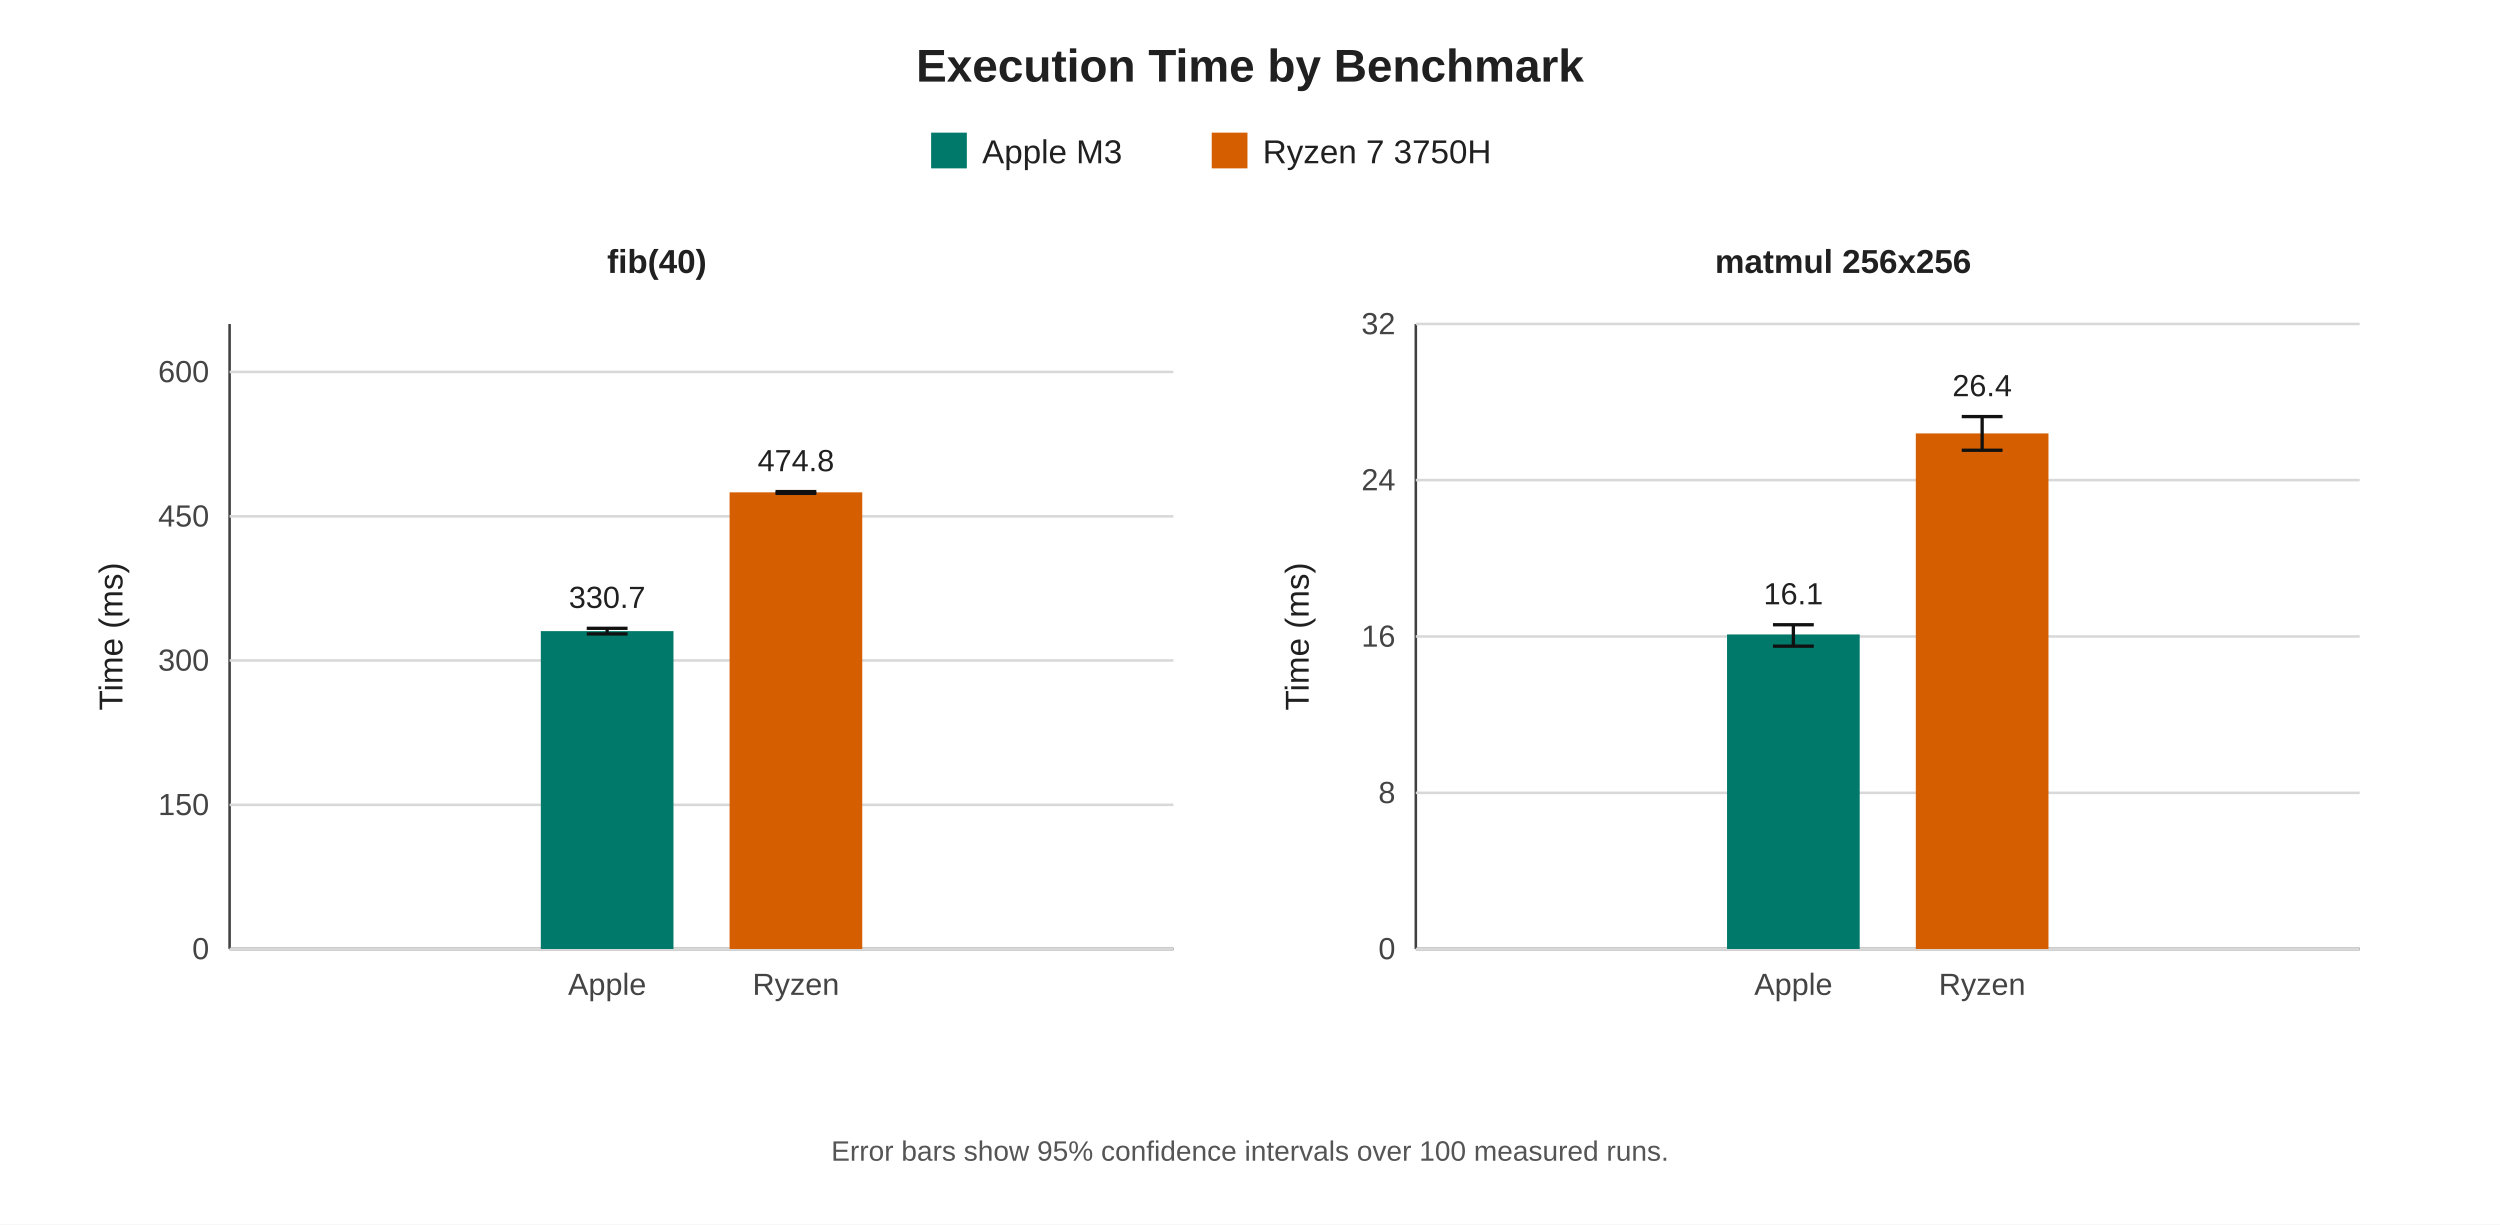
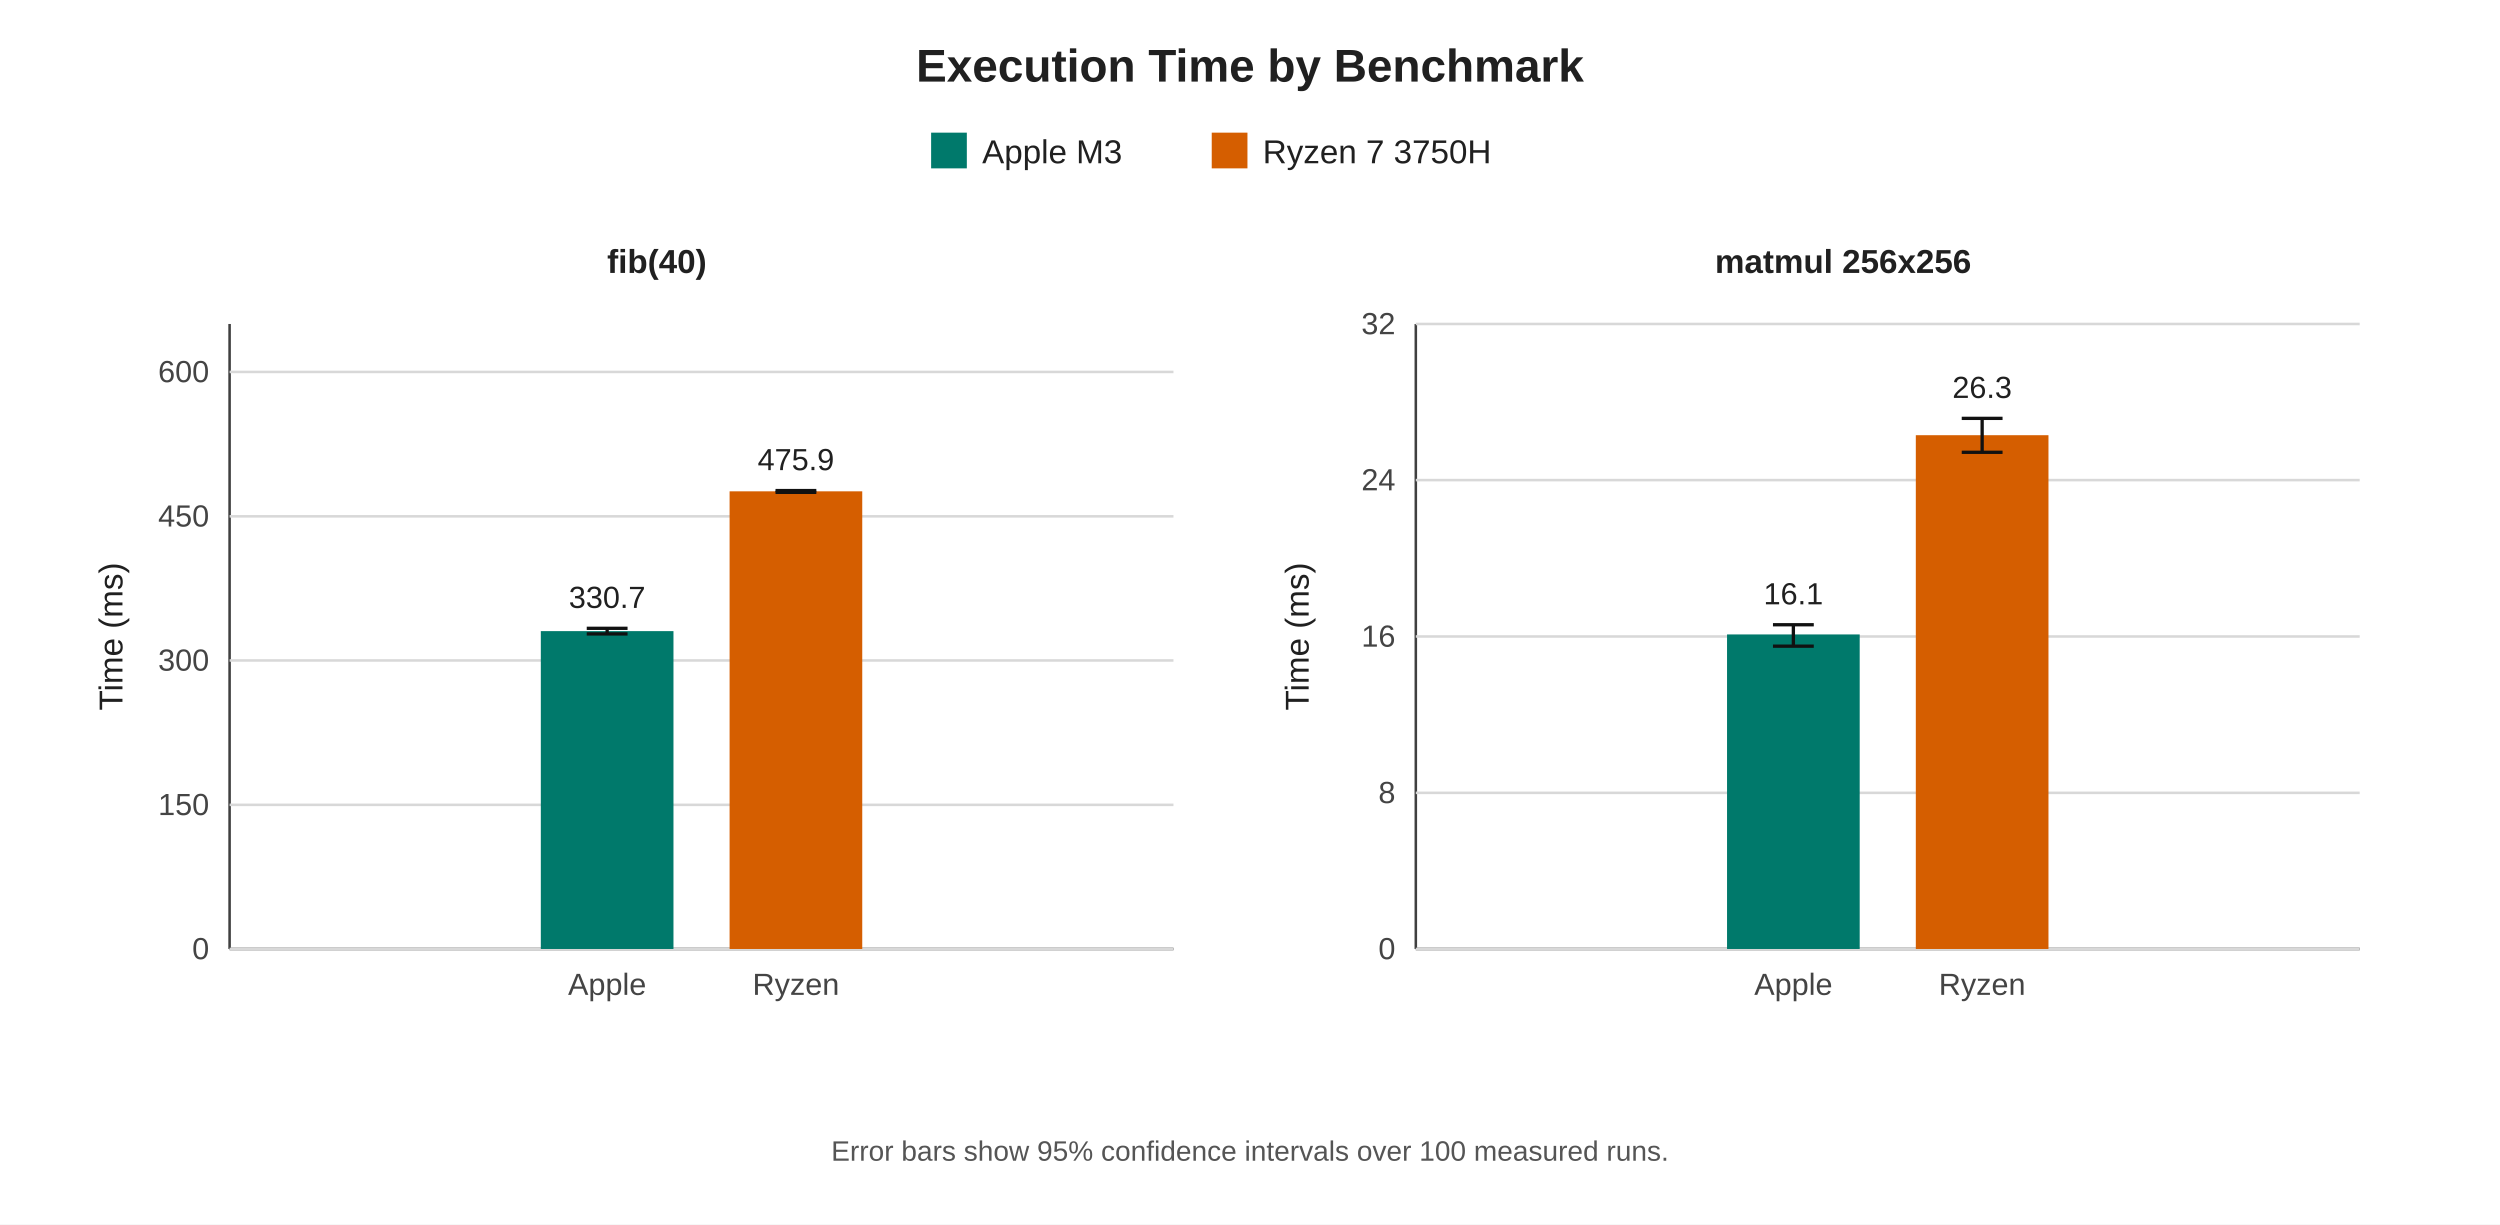
<svg xmlns="http://www.w3.org/2000/svg" width="980" height="480" viewBox="0 0 980 480">
  <rect width="100%" height="100%" fill="white" />
  <style>
    text { font-family: Arial, Helvetica, sans-serif; fill: #202020; }
    .title { font-size: 18px; font-weight: 700; }
    .axis { font-size: 13px; }
    .tick { font-size: 12px; fill: #444; }
    .label { font-size: 12px; }
    .legend { font-size: 13px; }
    .note { font-size: 11px; fill: #555; }
  </style>
  <text x="490.0" y="32.0" class="title" text-anchor="middle">Execution Time by Benchmark</text>
  <rect x="365.0" y="52.0" width="14.0" height="14.0" fill="#00796B" stroke="none" />
  <text x="385.0" y="64.0" class="legend" text-anchor="start">Apple M3</text>
  <rect x="475.0" y="52.0" width="14.0" height="14.0" fill="#D55E00" stroke="none" />
  <text x="495.0" y="64.0" class="legend" text-anchor="start">Ryzen 7 3750H</text>
  <text x="257.5" y="107.0" class="axis" text-anchor="middle" font-weight="700">fib(40)</text>
  <line x1="90.0" y1="127.0" x2="90.0" y2="372.0" stroke="#404040" stroke-width="1" />
  <line x1="90.0" y1="372.0" x2="460.0" y2="372.0" stroke="#404040" stroke-width="1" />
  <line x1="90.0" y1="372.0" x2="460.0" y2="372.0" stroke="#D8D8D8" stroke-width="1" />
  <text x="82.0" y="376.0" class="tick" text-anchor="end">0</text>
  <line x1="90.0" y1="315.5" x2="460.0" y2="315.5" stroke="#D8D8D8" stroke-width="1" />
  <text x="82.0" y="319.5" class="tick" text-anchor="end">150</text>
  <line x1="90.0" y1="258.9" x2="460.0" y2="258.9" stroke="#D8D8D8" stroke-width="1" />
  <text x="82.0" y="262.9" class="tick" text-anchor="end">300</text>
  <line x1="90.0" y1="202.4" x2="460.0" y2="202.4" stroke="#D8D8D8" stroke-width="1" />
  <text x="82.0" y="206.4" class="tick" text-anchor="end">450</text>
  <line x1="90.0" y1="145.8" x2="460.0" y2="145.8" stroke="#D8D8D8" stroke-width="1" />
  <text x="82.0" y="149.8" class="tick" text-anchor="end">600</text>
  <text x="48.0" y="249.5" class="axis" text-anchor="middle" transform="rotate(-90 48.0 249.5)">Time (ms)</text>
  <rect x="212.0" y="247.4" width="52.0" height="124.6" fill="#00796B" stroke="none" />
  <line x1="238.0" y1="246.3" x2="238.0" y2="248.5" stroke="#111" stroke-width="1.3" />
  <line x1="230.0" y1="246.3" x2="246.0" y2="246.3" stroke="#111" stroke-width="1.3" />
  <line x1="230.0" y1="248.5" x2="246.0" y2="248.5" stroke="#111" stroke-width="1.3" />
  <text x="238.0" y="238.3" class="label" text-anchor="middle">330.7</text>
  <text x="238.0" y="390.0" class="tick" text-anchor="middle">Apple</text>
-   <rect x="286.0" y="193.0" width="52.0" height="179.0" fill="#D55E00" stroke="none" />
-   <line x1="312.0" y1="192.7" x2="312.0" y2="193.4" stroke="#111" stroke-width="1.3" />
-   <line x1="304.0" y1="192.7" x2="320.0" y2="192.7" stroke="#111" stroke-width="1.3" />
-   <line x1="304.0" y1="193.4" x2="320.0" y2="193.4" stroke="#111" stroke-width="1.3" />
-   <text x="312.0" y="184.7" class="label" text-anchor="middle">474.8</text>
+   <rect x="286.0" y="192.6" width="52.0" height="179.4" fill="#D55E00" stroke="none" />
+   <line x1="312.0" y1="192.3" x2="312.0" y2="193.0" stroke="#111" stroke-width="1.3" />
+   <line x1="304.0" y1="192.3" x2="320.0" y2="192.3" stroke="#111" stroke-width="1.3" />
+   <line x1="304.0" y1="193.0" x2="320.0" y2="193.0" stroke="#111" stroke-width="1.3" />
+   <text x="312.0" y="184.3" class="label" text-anchor="middle">475.9</text>
  <text x="312.0" y="390.0" class="tick" text-anchor="middle">Ryzen</text>
  <text x="722.5" y="107.0" class="axis" text-anchor="middle" font-weight="700">matmul 256x256</text>
  <line x1="555.0" y1="127.0" x2="555.0" y2="372.0" stroke="#404040" stroke-width="1" />
  <line x1="555.0" y1="372.0" x2="925.0" y2="372.0" stroke="#404040" stroke-width="1" />
  <line x1="555.0" y1="372.0" x2="925.0" y2="372.0" stroke="#D8D8D8" stroke-width="1" />
  <text x="547.0" y="376.0" class="tick" text-anchor="end">0</text>
  <line x1="555.0" y1="310.8" x2="925.0" y2="310.8" stroke="#D8D8D8" stroke-width="1" />
  <text x="547.0" y="314.8" class="tick" text-anchor="end">8</text>
  <line x1="555.0" y1="249.5" x2="925.0" y2="249.5" stroke="#D8D8D8" stroke-width="1" />
  <text x="547.0" y="253.5" class="tick" text-anchor="end">16</text>
  <line x1="555.0" y1="188.2" x2="925.0" y2="188.2" stroke="#D8D8D8" stroke-width="1" />
  <text x="547.0" y="192.2" class="tick" text-anchor="end">24</text>
  <line x1="555.0" y1="127.0" x2="925.0" y2="127.0" stroke="#D8D8D8" stroke-width="1" />
  <text x="547.0" y="131.0" class="tick" text-anchor="end">32</text>
  <text x="513.0" y="249.5" class="axis" text-anchor="middle" transform="rotate(-90 513.0 249.5)">Time (ms)</text>
  <rect x="677.0" y="248.7" width="52.0" height="123.3" fill="#00796B" stroke="none" />
  <line x1="703.0" y1="244.9" x2="703.0" y2="253.3" stroke="#111" stroke-width="1.3" />
  <line x1="695.0" y1="244.9" x2="711.0" y2="244.9" stroke="#111" stroke-width="1.3" />
  <line x1="695.0" y1="253.3" x2="711.0" y2="253.3" stroke="#111" stroke-width="1.3" />
  <text x="703.0" y="236.9" class="label" text-anchor="middle">16.1</text>
  <text x="703.0" y="390.0" class="tick" text-anchor="middle">Apple</text>
-   <rect x="751.0" y="169.9" width="52.0" height="202.1" fill="#D55E00" stroke="none" />
-   <line x1="777.0" y1="163.3" x2="777.0" y2="176.5" stroke="#111" stroke-width="1.3" />
-   <line x1="769.0" y1="163.3" x2="785.0" y2="163.3" stroke="#111" stroke-width="1.3" />
-   <line x1="769.0" y1="176.5" x2="785.0" y2="176.5" stroke="#111" stroke-width="1.3" />
-   <text x="777.0" y="155.3" class="label" text-anchor="middle">26.4</text>
+   <rect x="751.0" y="170.6" width="52.0" height="201.4" fill="#D55E00" stroke="none" />
+   <line x1="777.0" y1="164.0" x2="777.0" y2="177.3" stroke="#111" stroke-width="1.3" />
+   <line x1="769.0" y1="164.0" x2="785.0" y2="164.0" stroke="#111" stroke-width="1.3" />
+   <line x1="769.0" y1="177.3" x2="785.0" y2="177.3" stroke="#111" stroke-width="1.3" />
+   <text x="777.0" y="156.0" class="label" text-anchor="middle">26.3</text>
  <text x="777.0" y="390.0" class="tick" text-anchor="middle">Ryzen</text>
  <text x="490.0" y="455.0" class="note" text-anchor="middle">Error bars show 95% confidence intervals over 100 measured runs.</text>
</svg>
